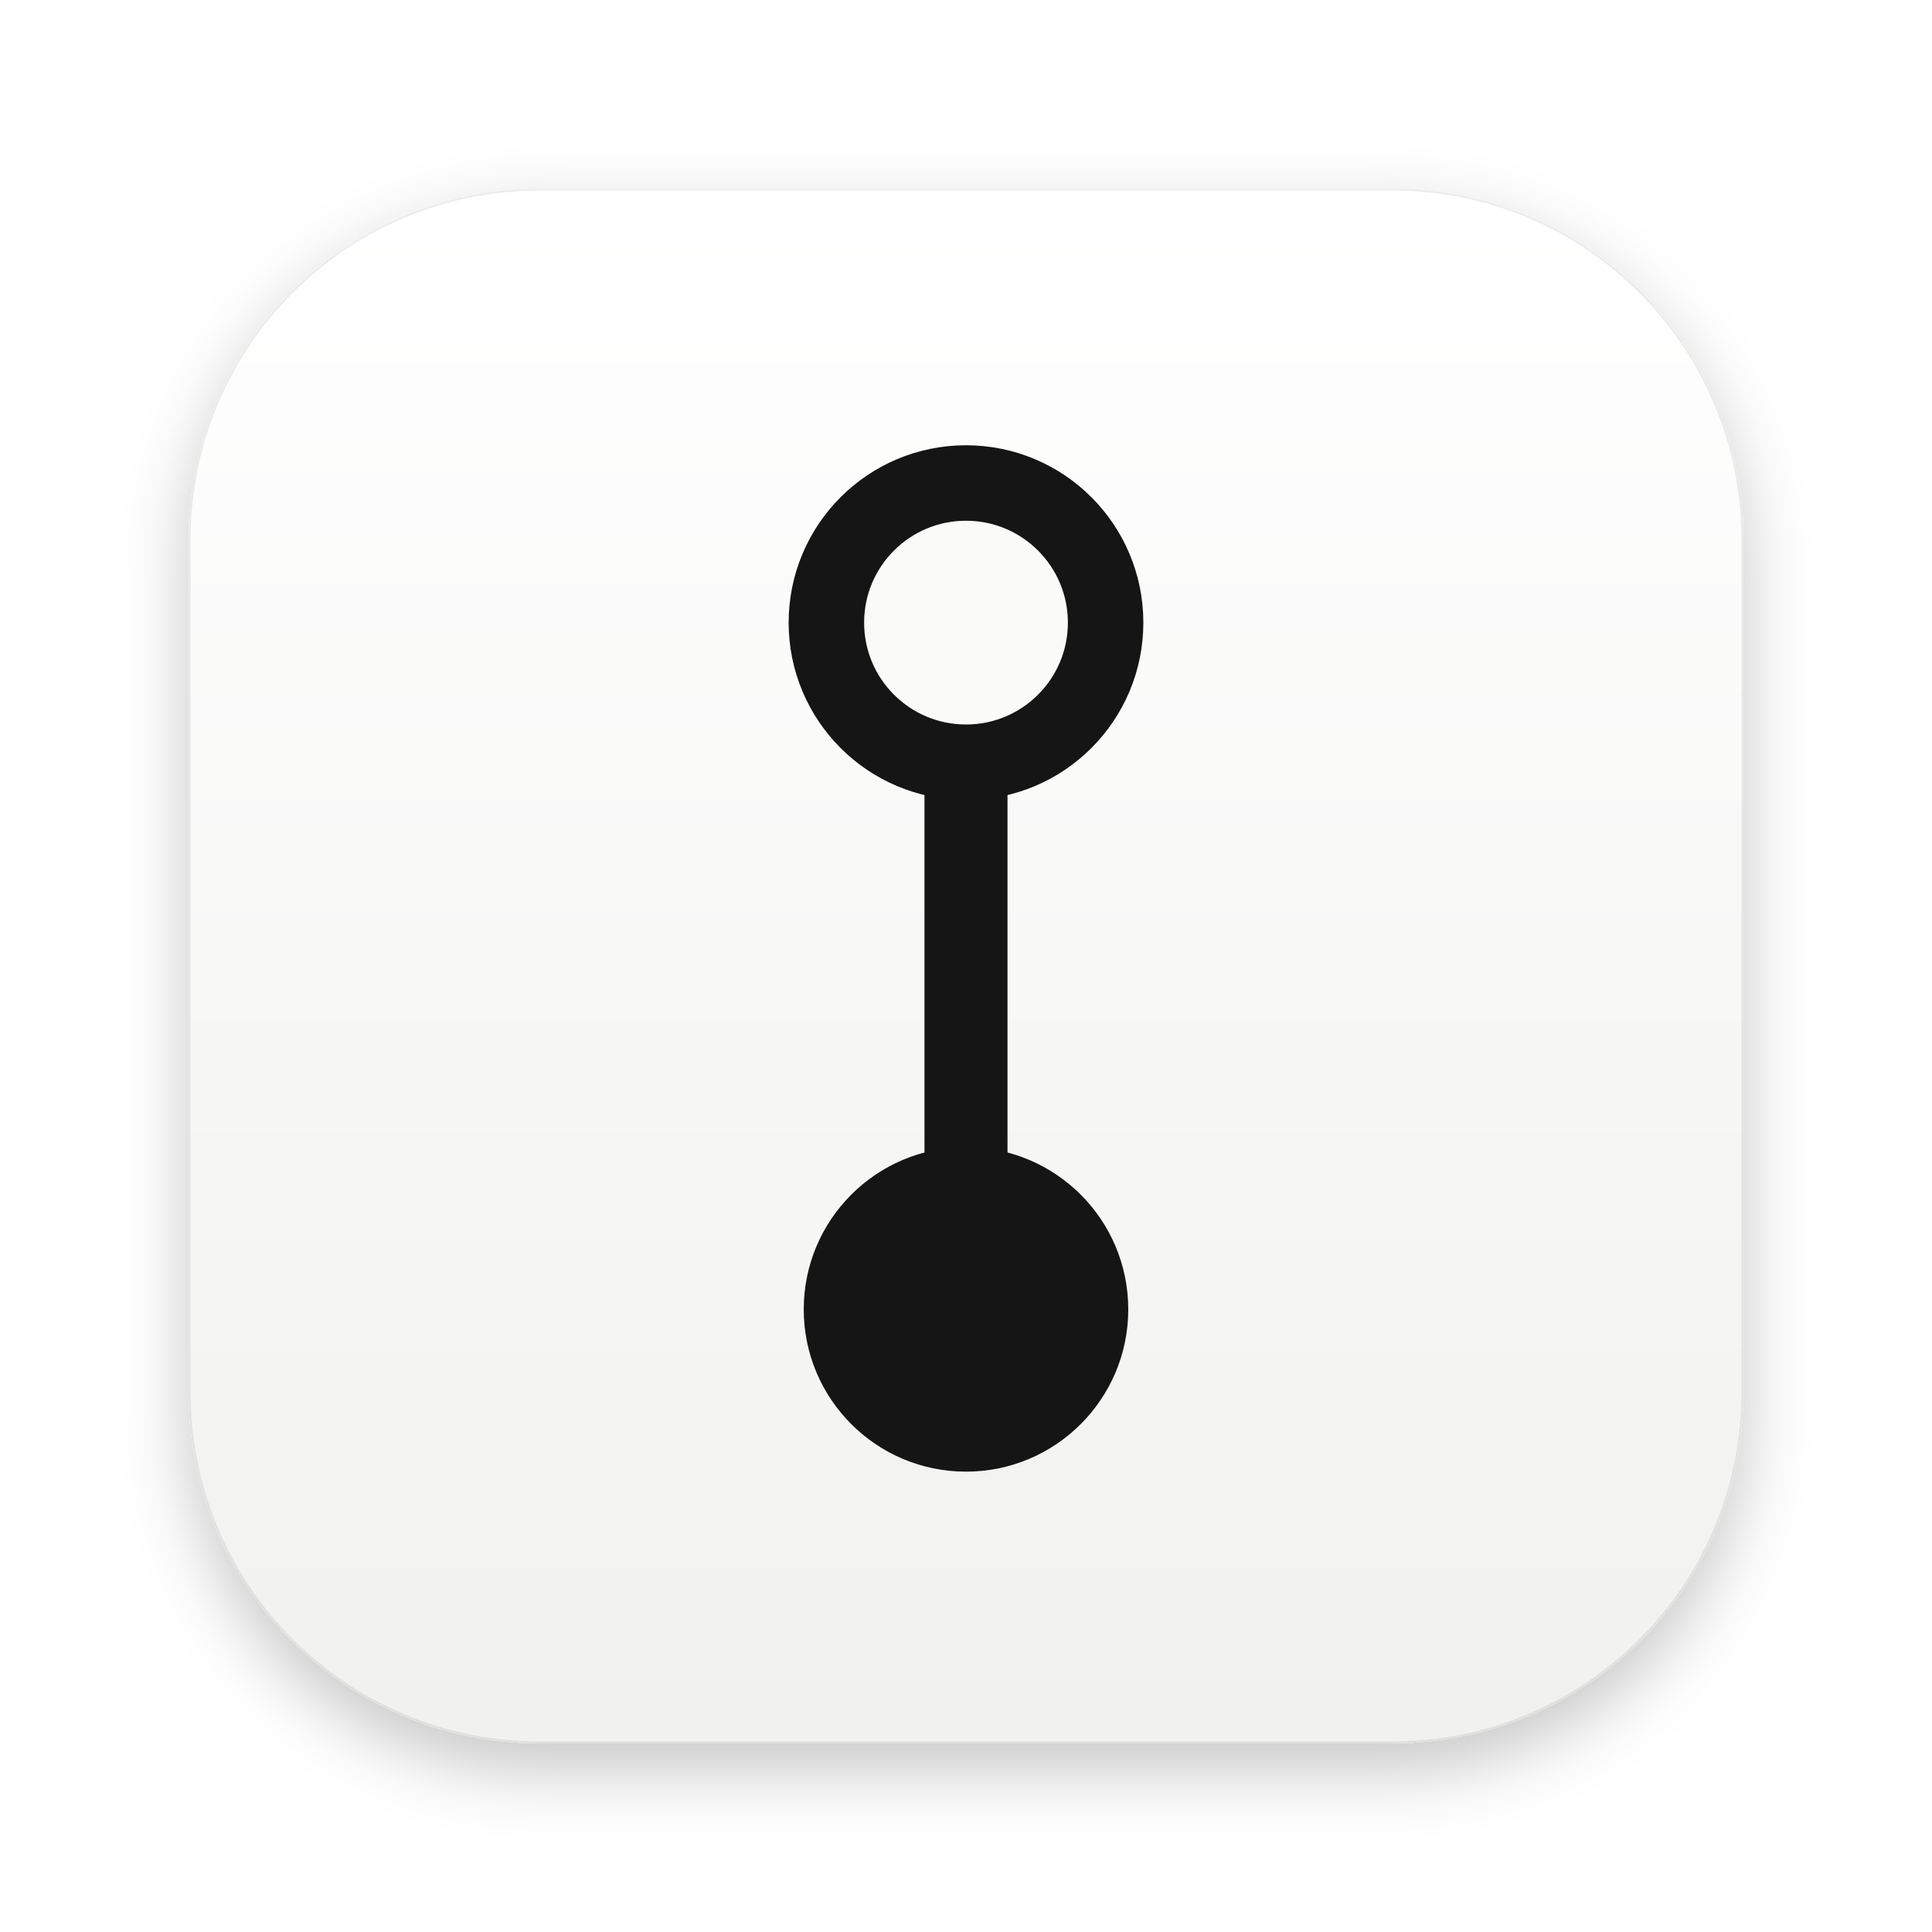
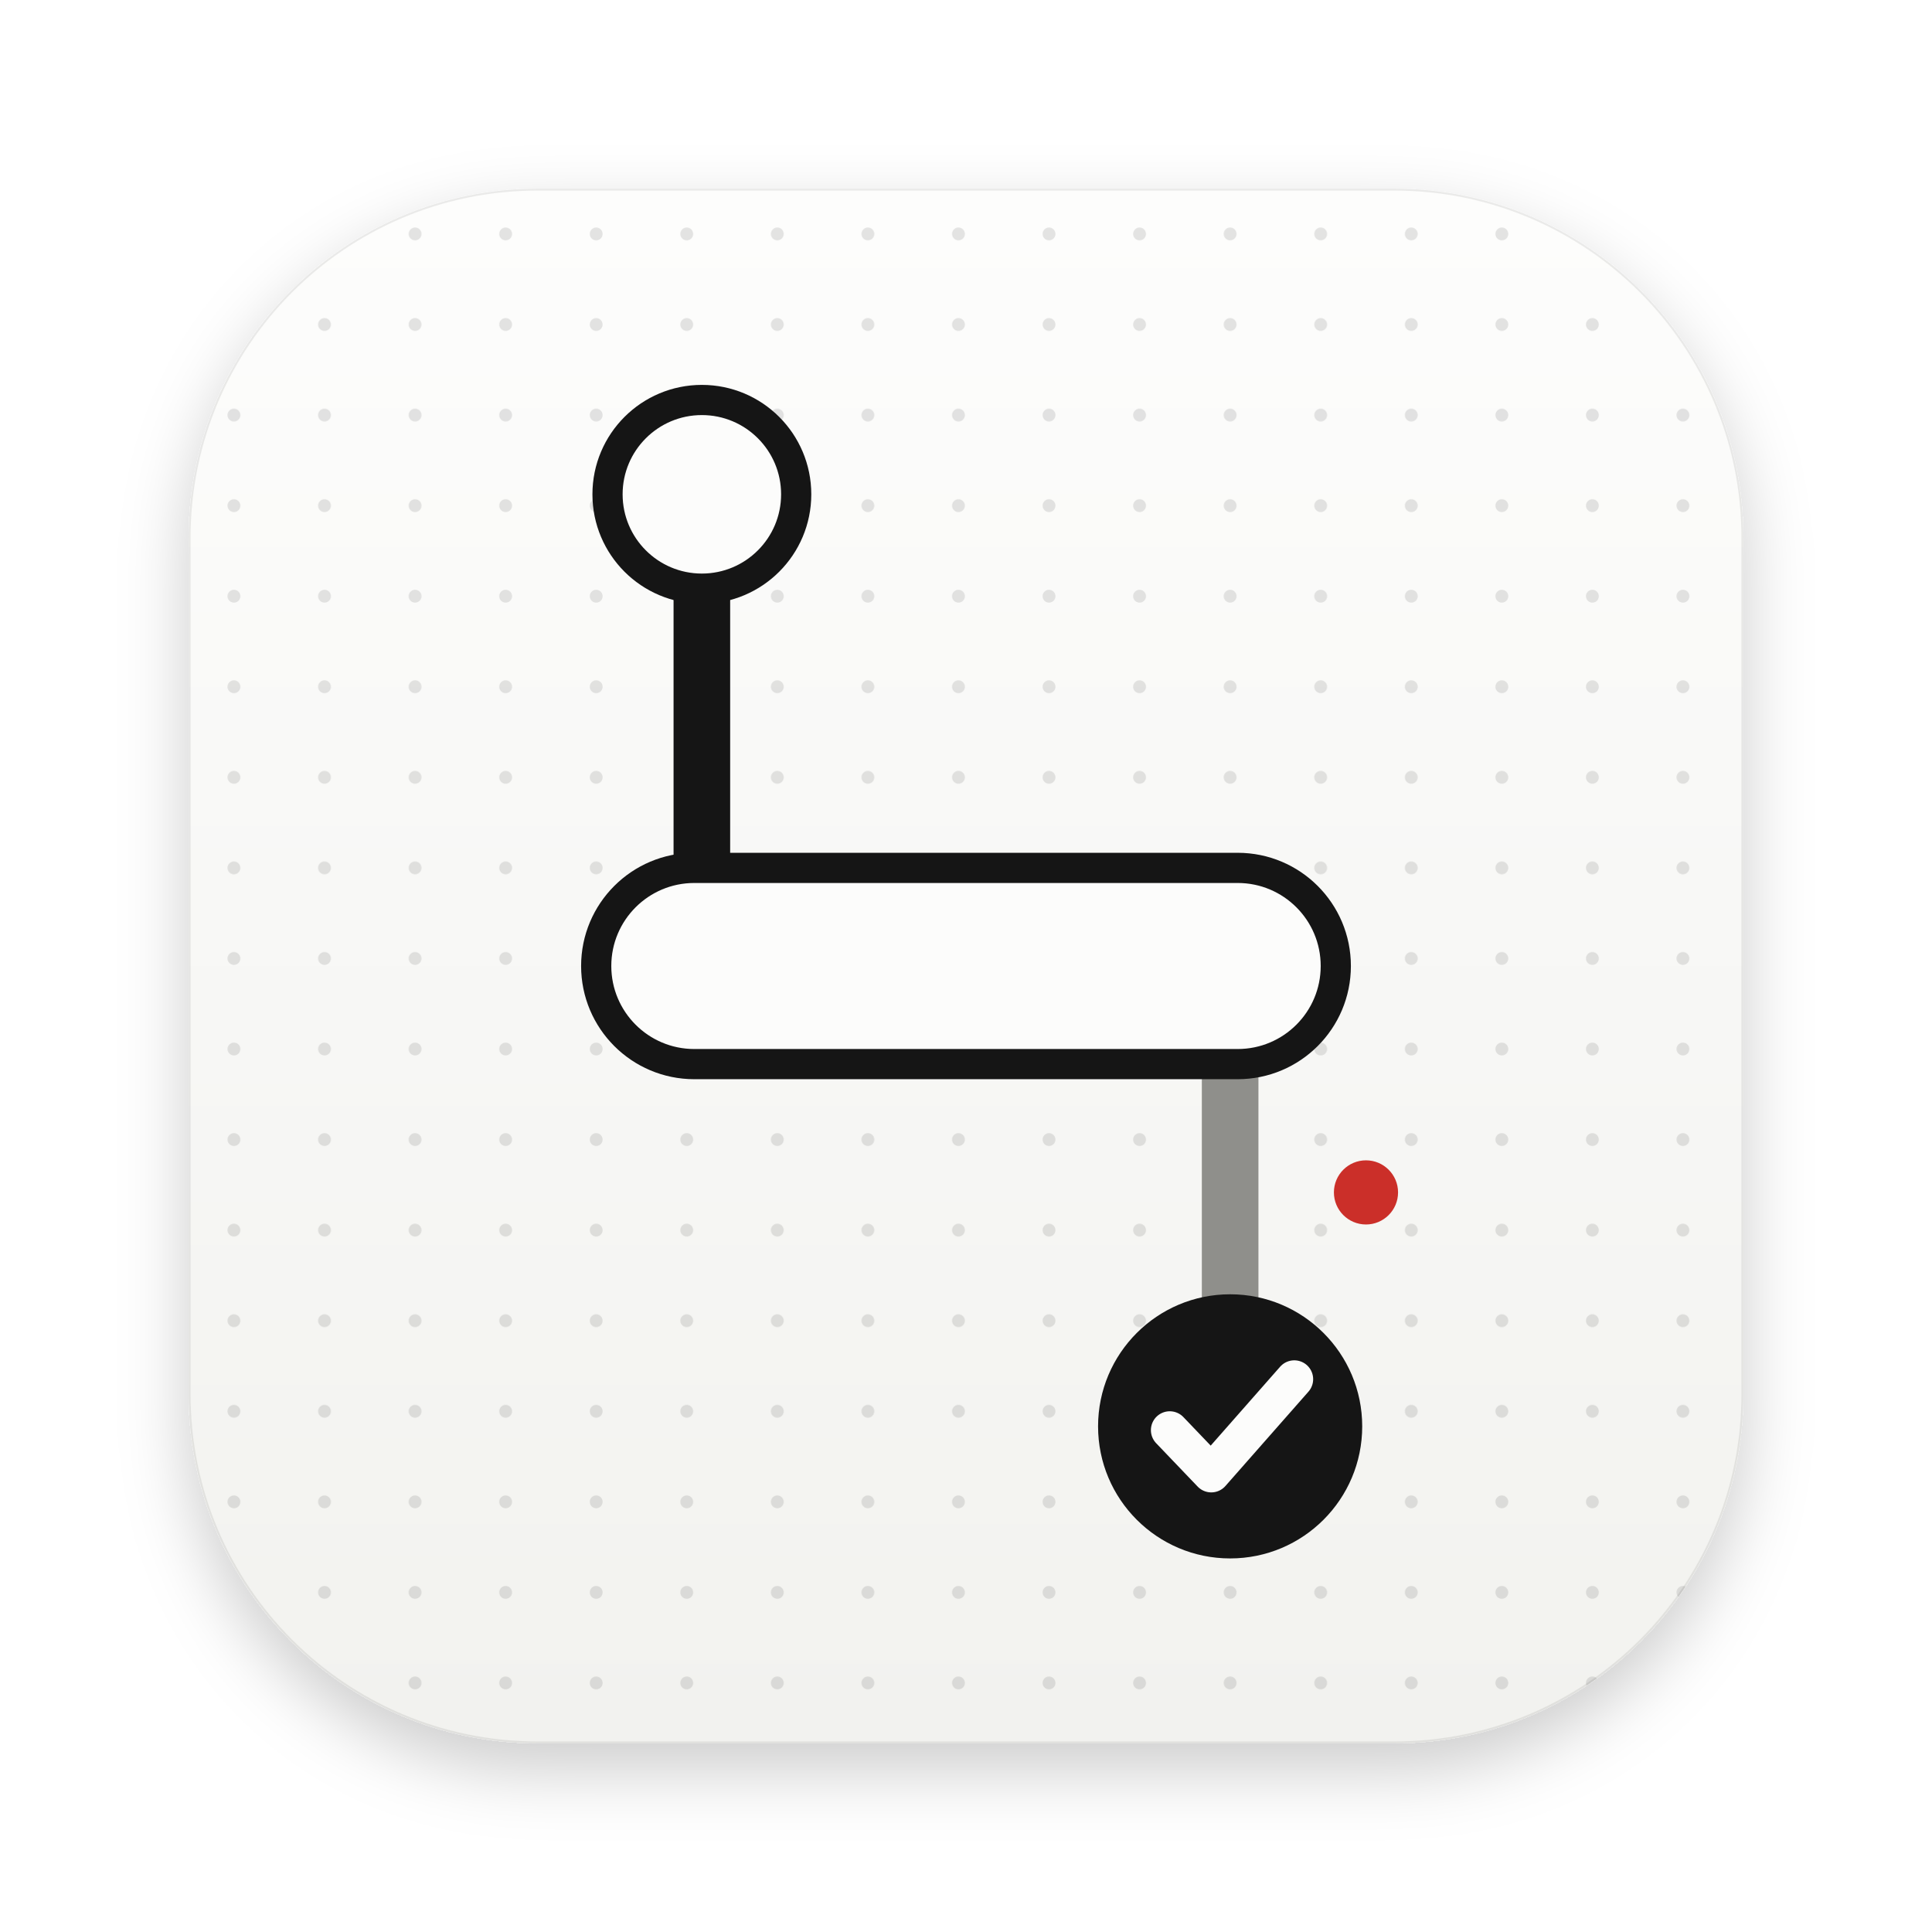
<svg xmlns="http://www.w3.org/2000/svg" width="1024" height="1024" viewBox="0 0 1024 1024">
  <defs>
-     <linearGradient id="bg" x1="0" y1="0" x2="0" y2="1">
-       <stop offset="0" stop-color="#ffffff" />
-       <stop offset="1" stop-color="#f1f1ef" />
+     <linearGradient id="paper" x1="0" y1="0" x2="0" y2="1">
+       <stop offset="0" stop-color="#fdfdfc" />
+       <stop offset="1" stop-color="#f2f2ef" />
    </linearGradient>
+     <pattern id="dots" width="48" height="48" patternUnits="userSpaceOnUse" x="100" y="100">
+       <circle cx="24" cy="24" r="3.4" fill="#151515" fill-opacity="0.11" />
+     </pattern>
+     <clipPath id="sq">
+       <rect x="100" y="100" width="824" height="824" rx="185" />
+     </clipPath>
    <filter id="shadow" x="-20%" y="-20%" width="140%" height="150%">
-       <feDropShadow dx="0" dy="14" stdDeviation="18" flood-color="#151515" flood-opacity="0.22" />
+       <feDropShadow dx="0" dy="14" stdDeviation="18" flood-color="#151515" flood-opacity="0.2" />
    </filter>
  </defs>
-   <rect x="100" y="100" width="824" height="824" rx="186" fill="url(#bg)" filter="url(#shadow)" />
-   <rect x="100.5" y="100.5" width="823" height="823" rx="185.5" fill="none" stroke="#151515" stroke-opacity="0.08" stroke-width="1" />
-   <path d="M512 380v262" stroke="#151515" stroke-width="44" stroke-linecap="round" />
-   <circle cx="512" cy="330" r="74" fill="#fafaf9" stroke="#151515" stroke-width="40" />
-   <circle cx="512" cy="694" r="86" fill="#151515" />
+   <rect x="100" y="100" width="824" height="824" rx="185" fill="url(#paper)" filter="url(#shadow)" />
+   <g clip-path="url(#sq)">
+     <rect x="100" y="100" width="824" height="824" fill="url(#dots)" />
+   </g>
+   <rect x="100.5" y="100.5" width="823" height="823" rx="184.5" fill="none" stroke="#151515" stroke-opacity="0.08" />
+   <path d="M372 262V512" stroke="#151515" stroke-width="30" stroke-linecap="round" />
+   <path d="M652 512V744" stroke="#8f8f8b" stroke-width="30" stroke-linecap="round" />
+   <circle cx="372" cy="262" r="50" fill="#fcfcfb" stroke="#151515" stroke-width="16" />
+   <rect x="316" y="460" width="392" height="104" rx="52" fill="#fcfcfb" stroke="#151515" stroke-width="16" />
+   <circle cx="724" cy="632" r="17" fill="#cb2f29" />
+   <circle cx="652" cy="756" r="70" fill="#151515" />
+   <path d="M620 758 L642 781 L686 731" fill="none" stroke="#fcfcfb" stroke-width="20" stroke-linecap="round" stroke-linejoin="round" />
</svg>
